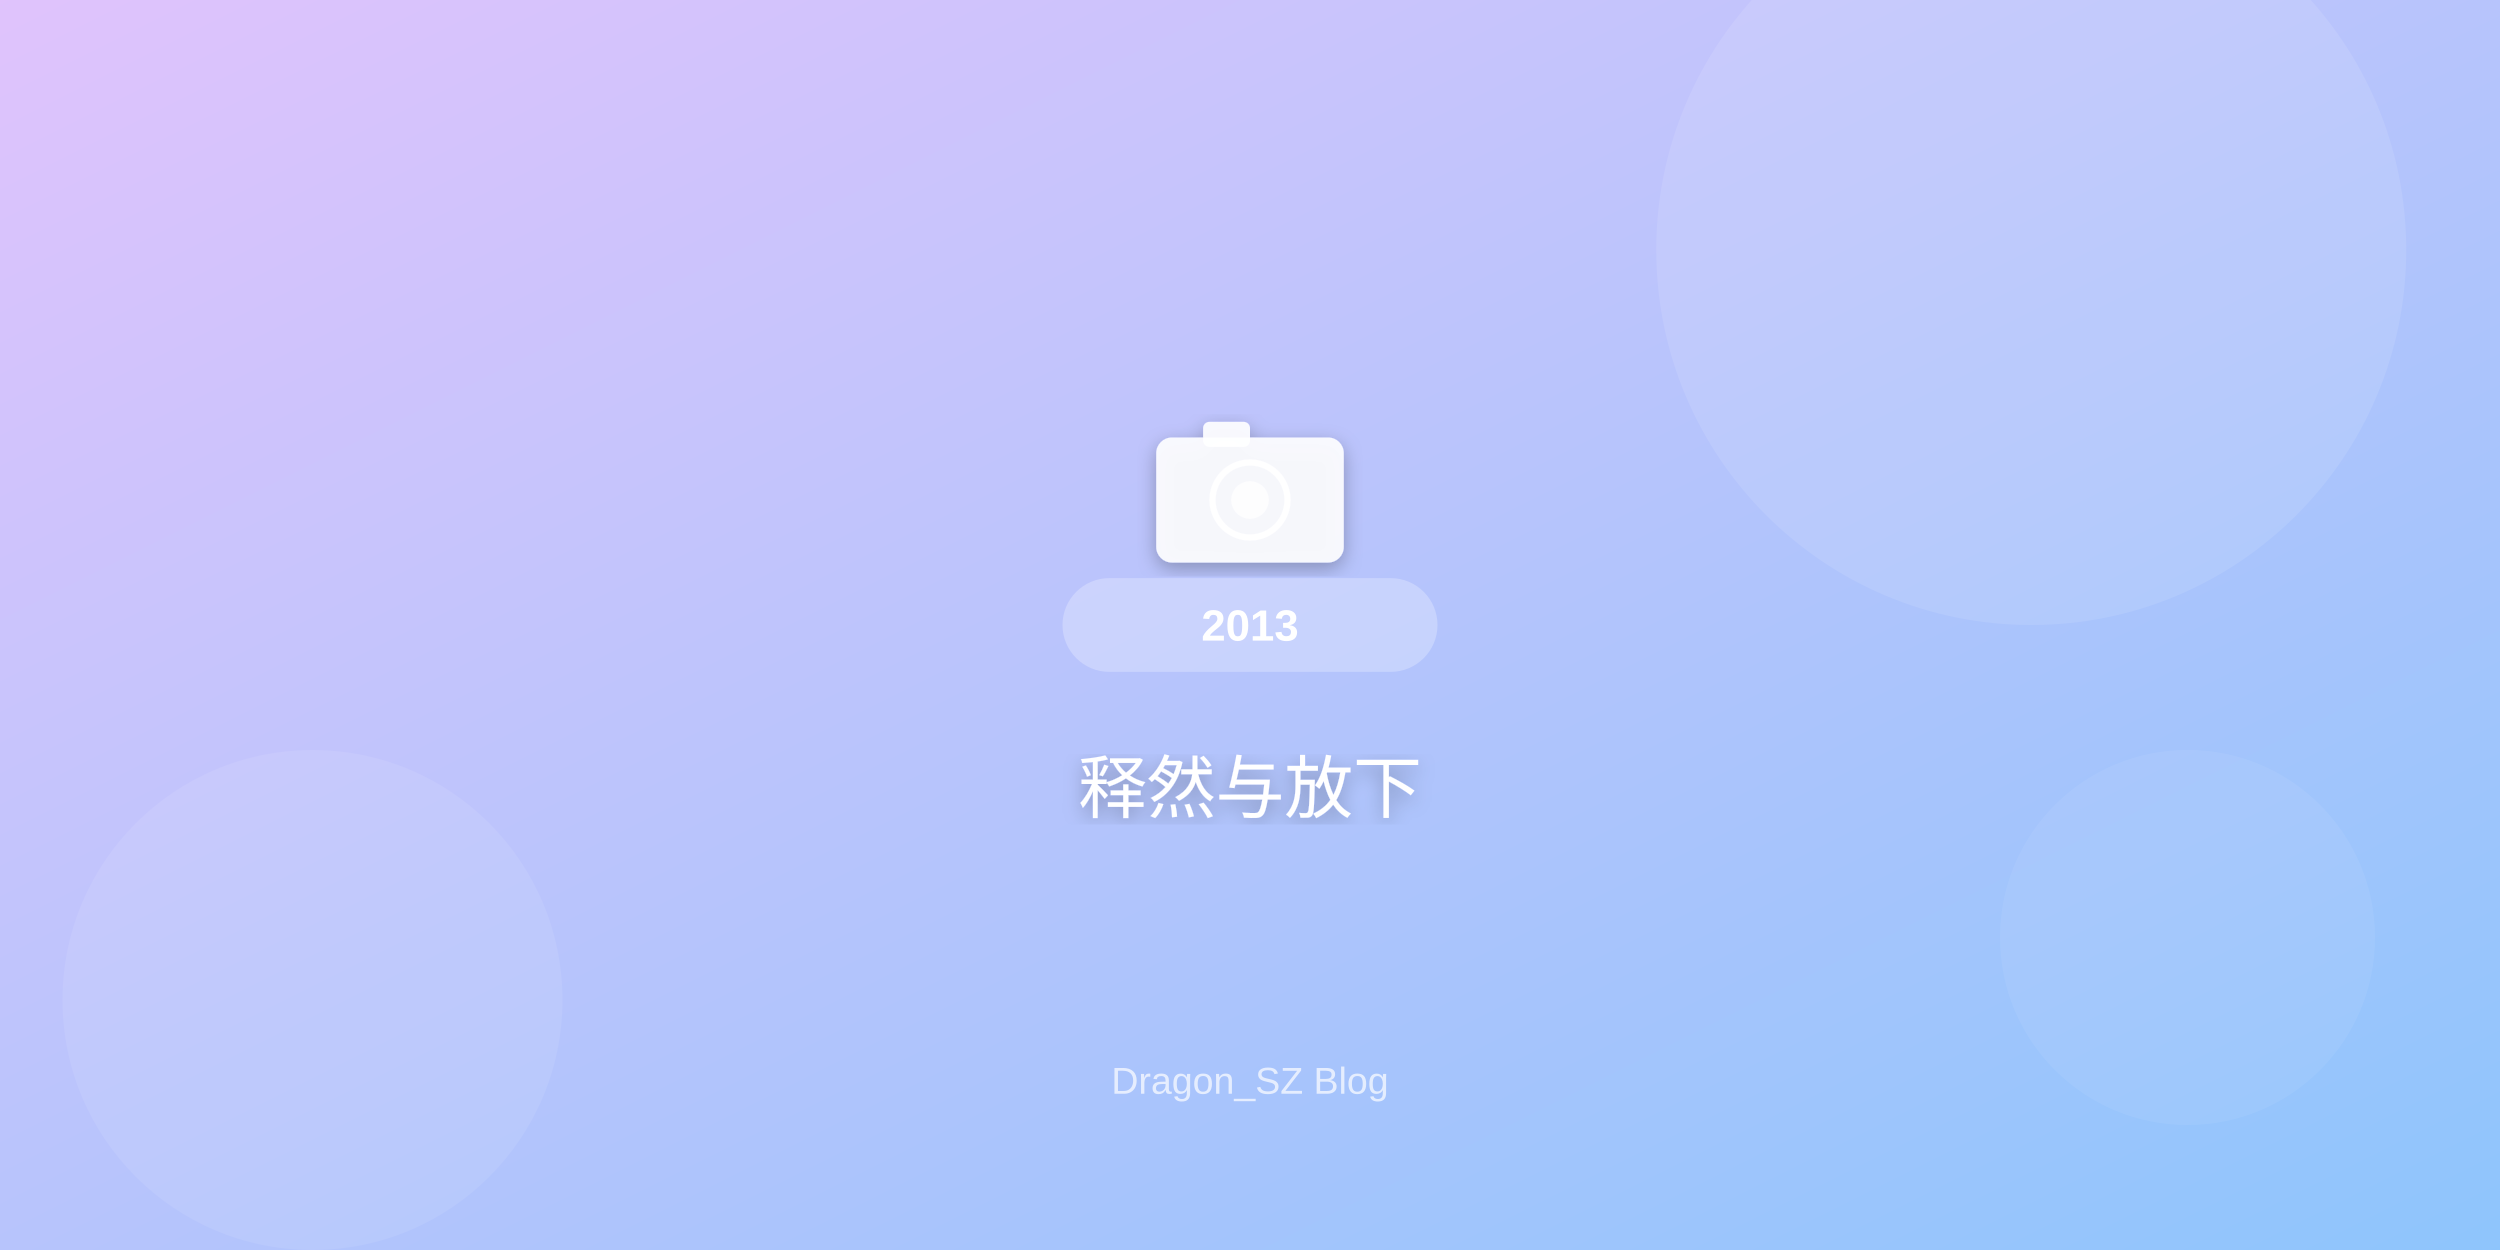
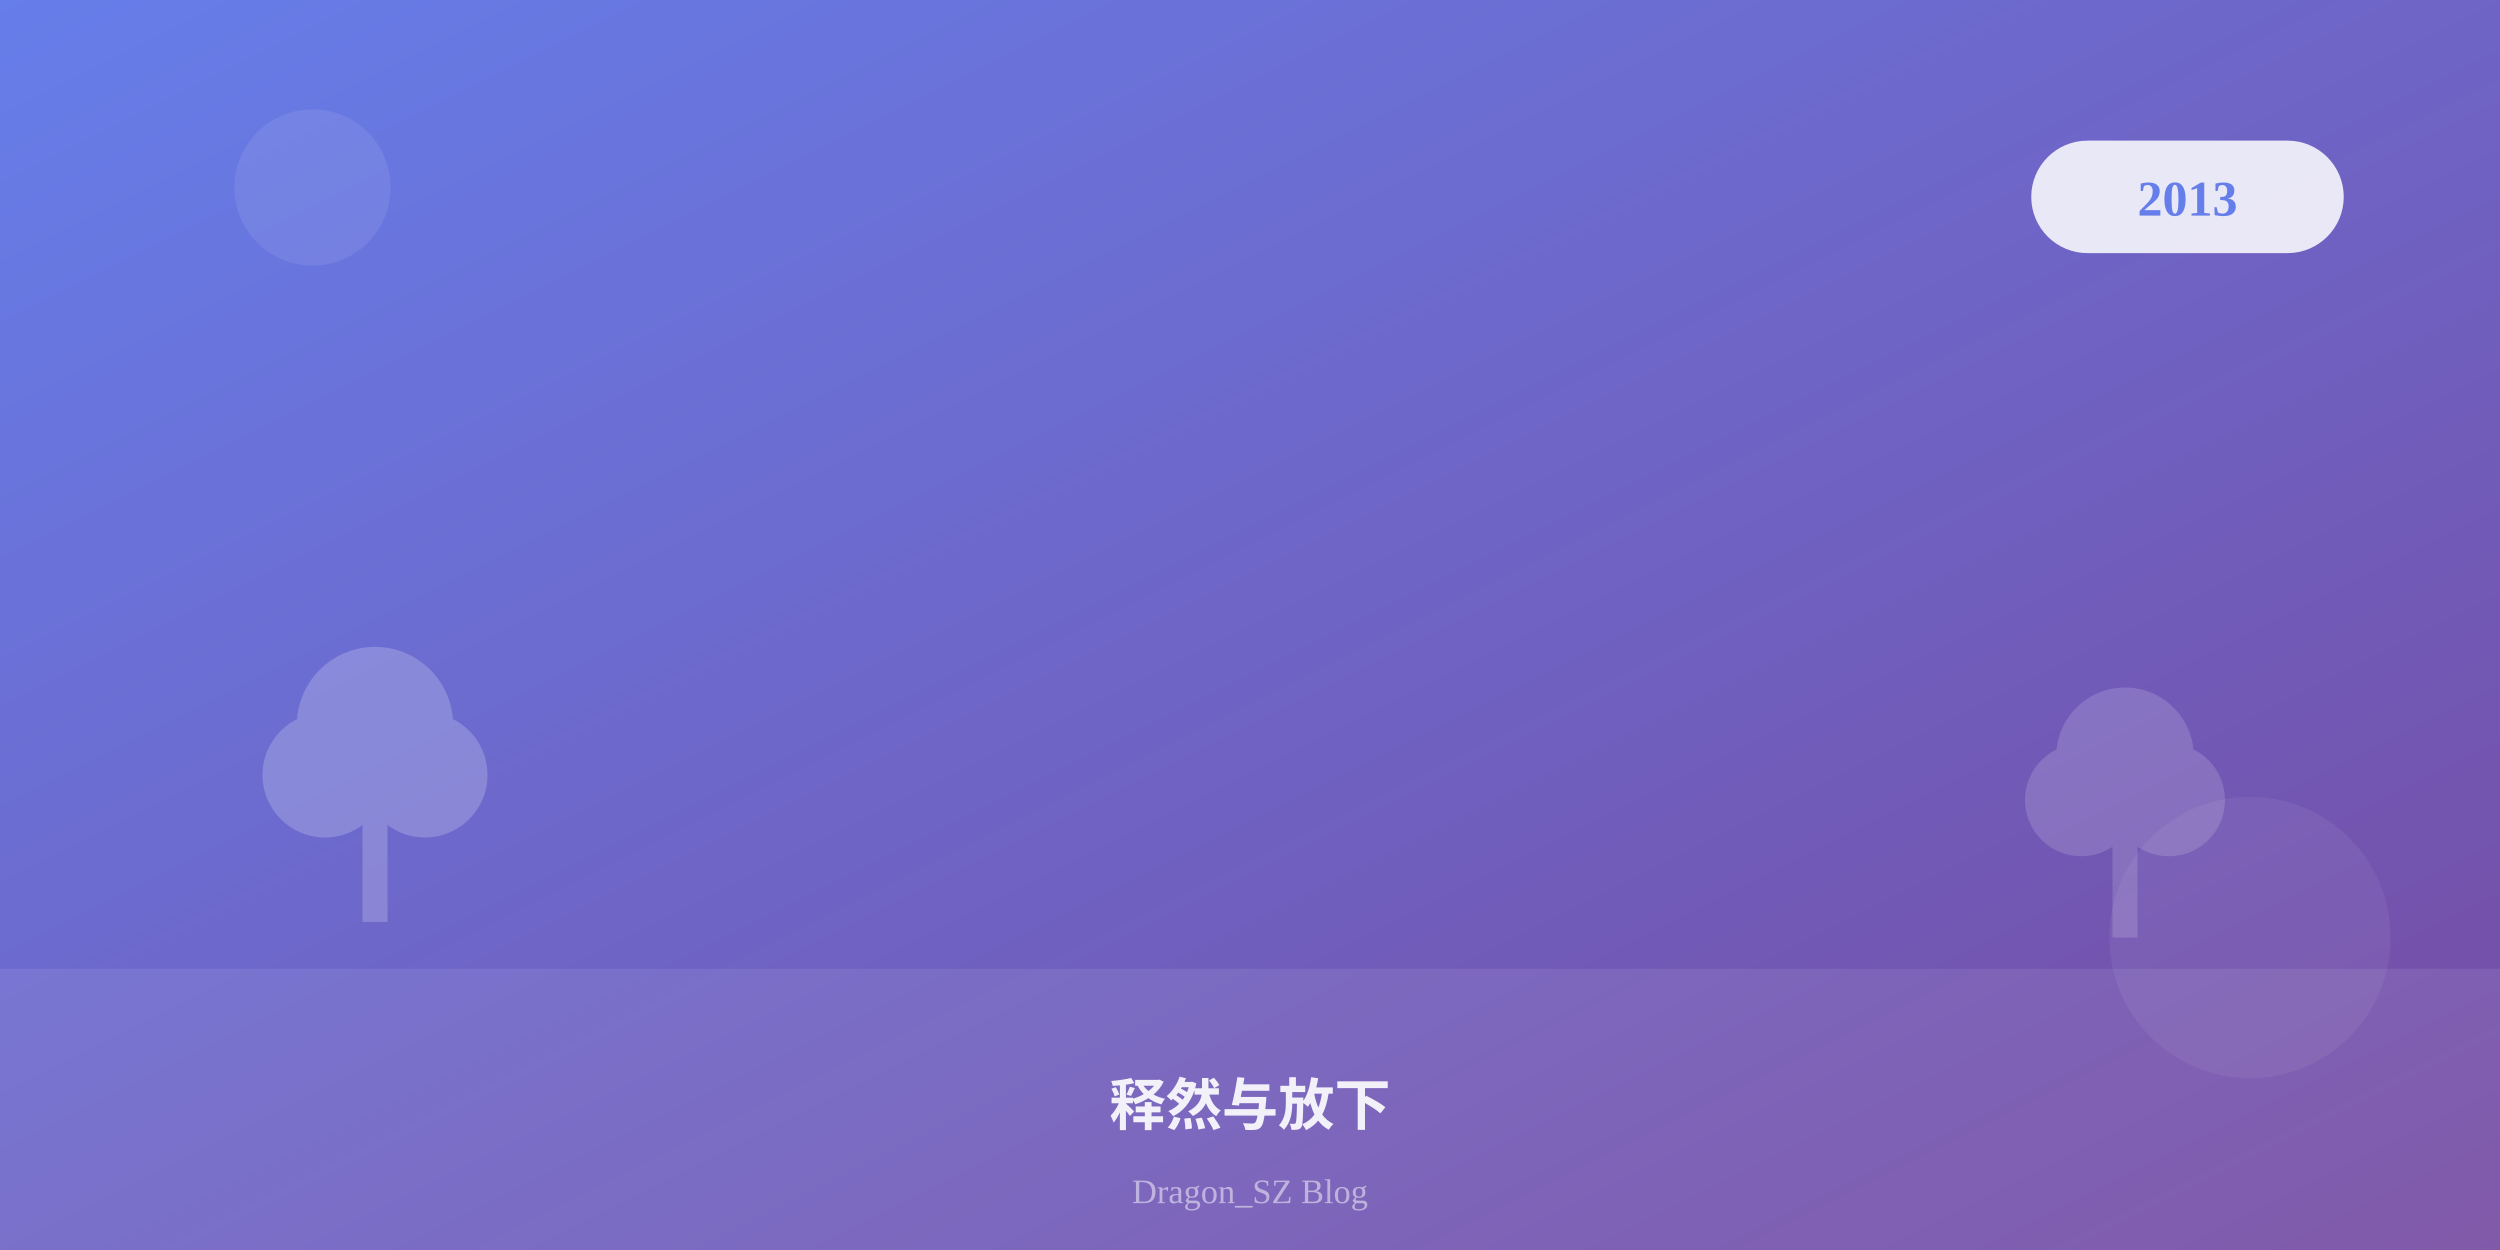
- <svg xmlns="http://www.w3.org/2000/svg" width="800" height="400" viewBox="0 0 800 400">
+ <svg xmlns="http://www.w3.org/2000/svg" viewBox="0 0 800 400" width="100%" height="100%">
  <defs>
-     <linearGradient id="grad" x1="0%" y1="0%" x2="100%" y2="100%">
-       <stop offset="0%" style="stop-color:#e0c3fc;stop-opacity:1" />
-       <stop offset="100%" style="stop-color:#8ec5fc;stop-opacity:1" />
+     <linearGradient id="bg" x1="0%" y1="0%" x2="100%" y2="100%">
+       <stop offset="0%" style="stop-color:#667eea;stop-opacity:1" />
+       <stop offset="100%" style="stop-color:#764ba2;stop-opacity:1" />
    </linearGradient>
-     <filter id="shadow">
-       <feDropShadow dx="0" dy="2" stdDeviation="3" flood-opacity="0.3" />
-     </filter>
  </defs>
-   <rect width="800" height="400" fill="url(#grad)" rx="0" />
-   <circle cx="650" cy="80" r="120" fill="white" opacity="0.1" />
-   <circle cx="100" cy="320" r="80" fill="white" opacity="0.08" />
-   <circle cx="700" cy="300" r="60" fill="white" opacity="0.06" />
-   <g transform="translate(360, 120)" filter="url(#shadow)">
-     <rect x="10" y="20" width="60" height="40" rx="5" fill="white" opacity="0.9" />
-     <circle cx="40" cy="40" r="12" fill="none" stroke="white" stroke-width="2" opacity="0.9" />
-     <circle cx="40" cy="40" r="6" fill="white" opacity="0.7" />
-     <rect x="25" y="15" width="15" height="8" rx="2" fill="white" opacity="0.9" />
+   <rect width="800" height="400" fill="url(#bg)" />
+   <g transform="translate(120, 240)" opacity="0.2">
+     <rect x="-4" y="0" width="8" height="55" fill="white" />
+     <circle cx="0" cy="-8" r="25" fill="white" />
+     <circle cx="-16" cy="8" r="20" fill="white" />
+     <circle cx="16" cy="8" r="20" fill="white" />
  </g>
-   <rect x="340" y="185" width="120" height="30" rx="15" fill="white" opacity="0.25" />
-   <text x="400" y="205" font-family="Arial, sans-serif" font-size="14" fill="white" text-anchor="middle" font-weight="bold">2013</text>
-   <text x="400" y="260" font-family="Arial, sans-serif" font-size="22" fill="white" text-anchor="middle" filter="url(#shadow)">释然与放下</text>
-   <text x="400" y="350" font-family="Arial, sans-serif" font-size="12" fill="white" text-anchor="middle" opacity="0.7">Dragon_SZ Blog</text>
+   <g transform="translate(680, 250)" opacity="0.15">
+     <rect x="-4" y="0" width="8" height="50" fill="white" />
+     <circle cx="0" cy="-8" r="22" fill="white" />
+     <circle cx="-14" cy="6" r="18" fill="white" />
+     <circle cx="14" cy="6" r="18" fill="white" />
+   </g>
+   <circle cx="100" cy="60" r="25" fill="white" opacity="0.08" />
+   <circle cx="720" cy="300" r="45" fill="white" opacity="0.06" />
+   <rect x="0" y="310" width="800" height="90" fill="white" opacity="0.08" />
+   <g transform="translate(650, 45)">
+     <rect width="100" height="36" rx="18" fill="white" opacity="0.85" />
+     <text x="50" y="24" text-anchor="middle" font-size="16" font-weight="bold" fill="#667eea">2013</text>
+   </g>
+   <text x="400" y="360" text-anchor="middle" font-size="18" font-weight="bold" fill="white" opacity="0.9">释然与放下</text>
+   <text x="400" y="385" text-anchor="middle" font-size="11" fill="white" opacity="0.5">Dragon_SZ Blog</text>
</svg>
